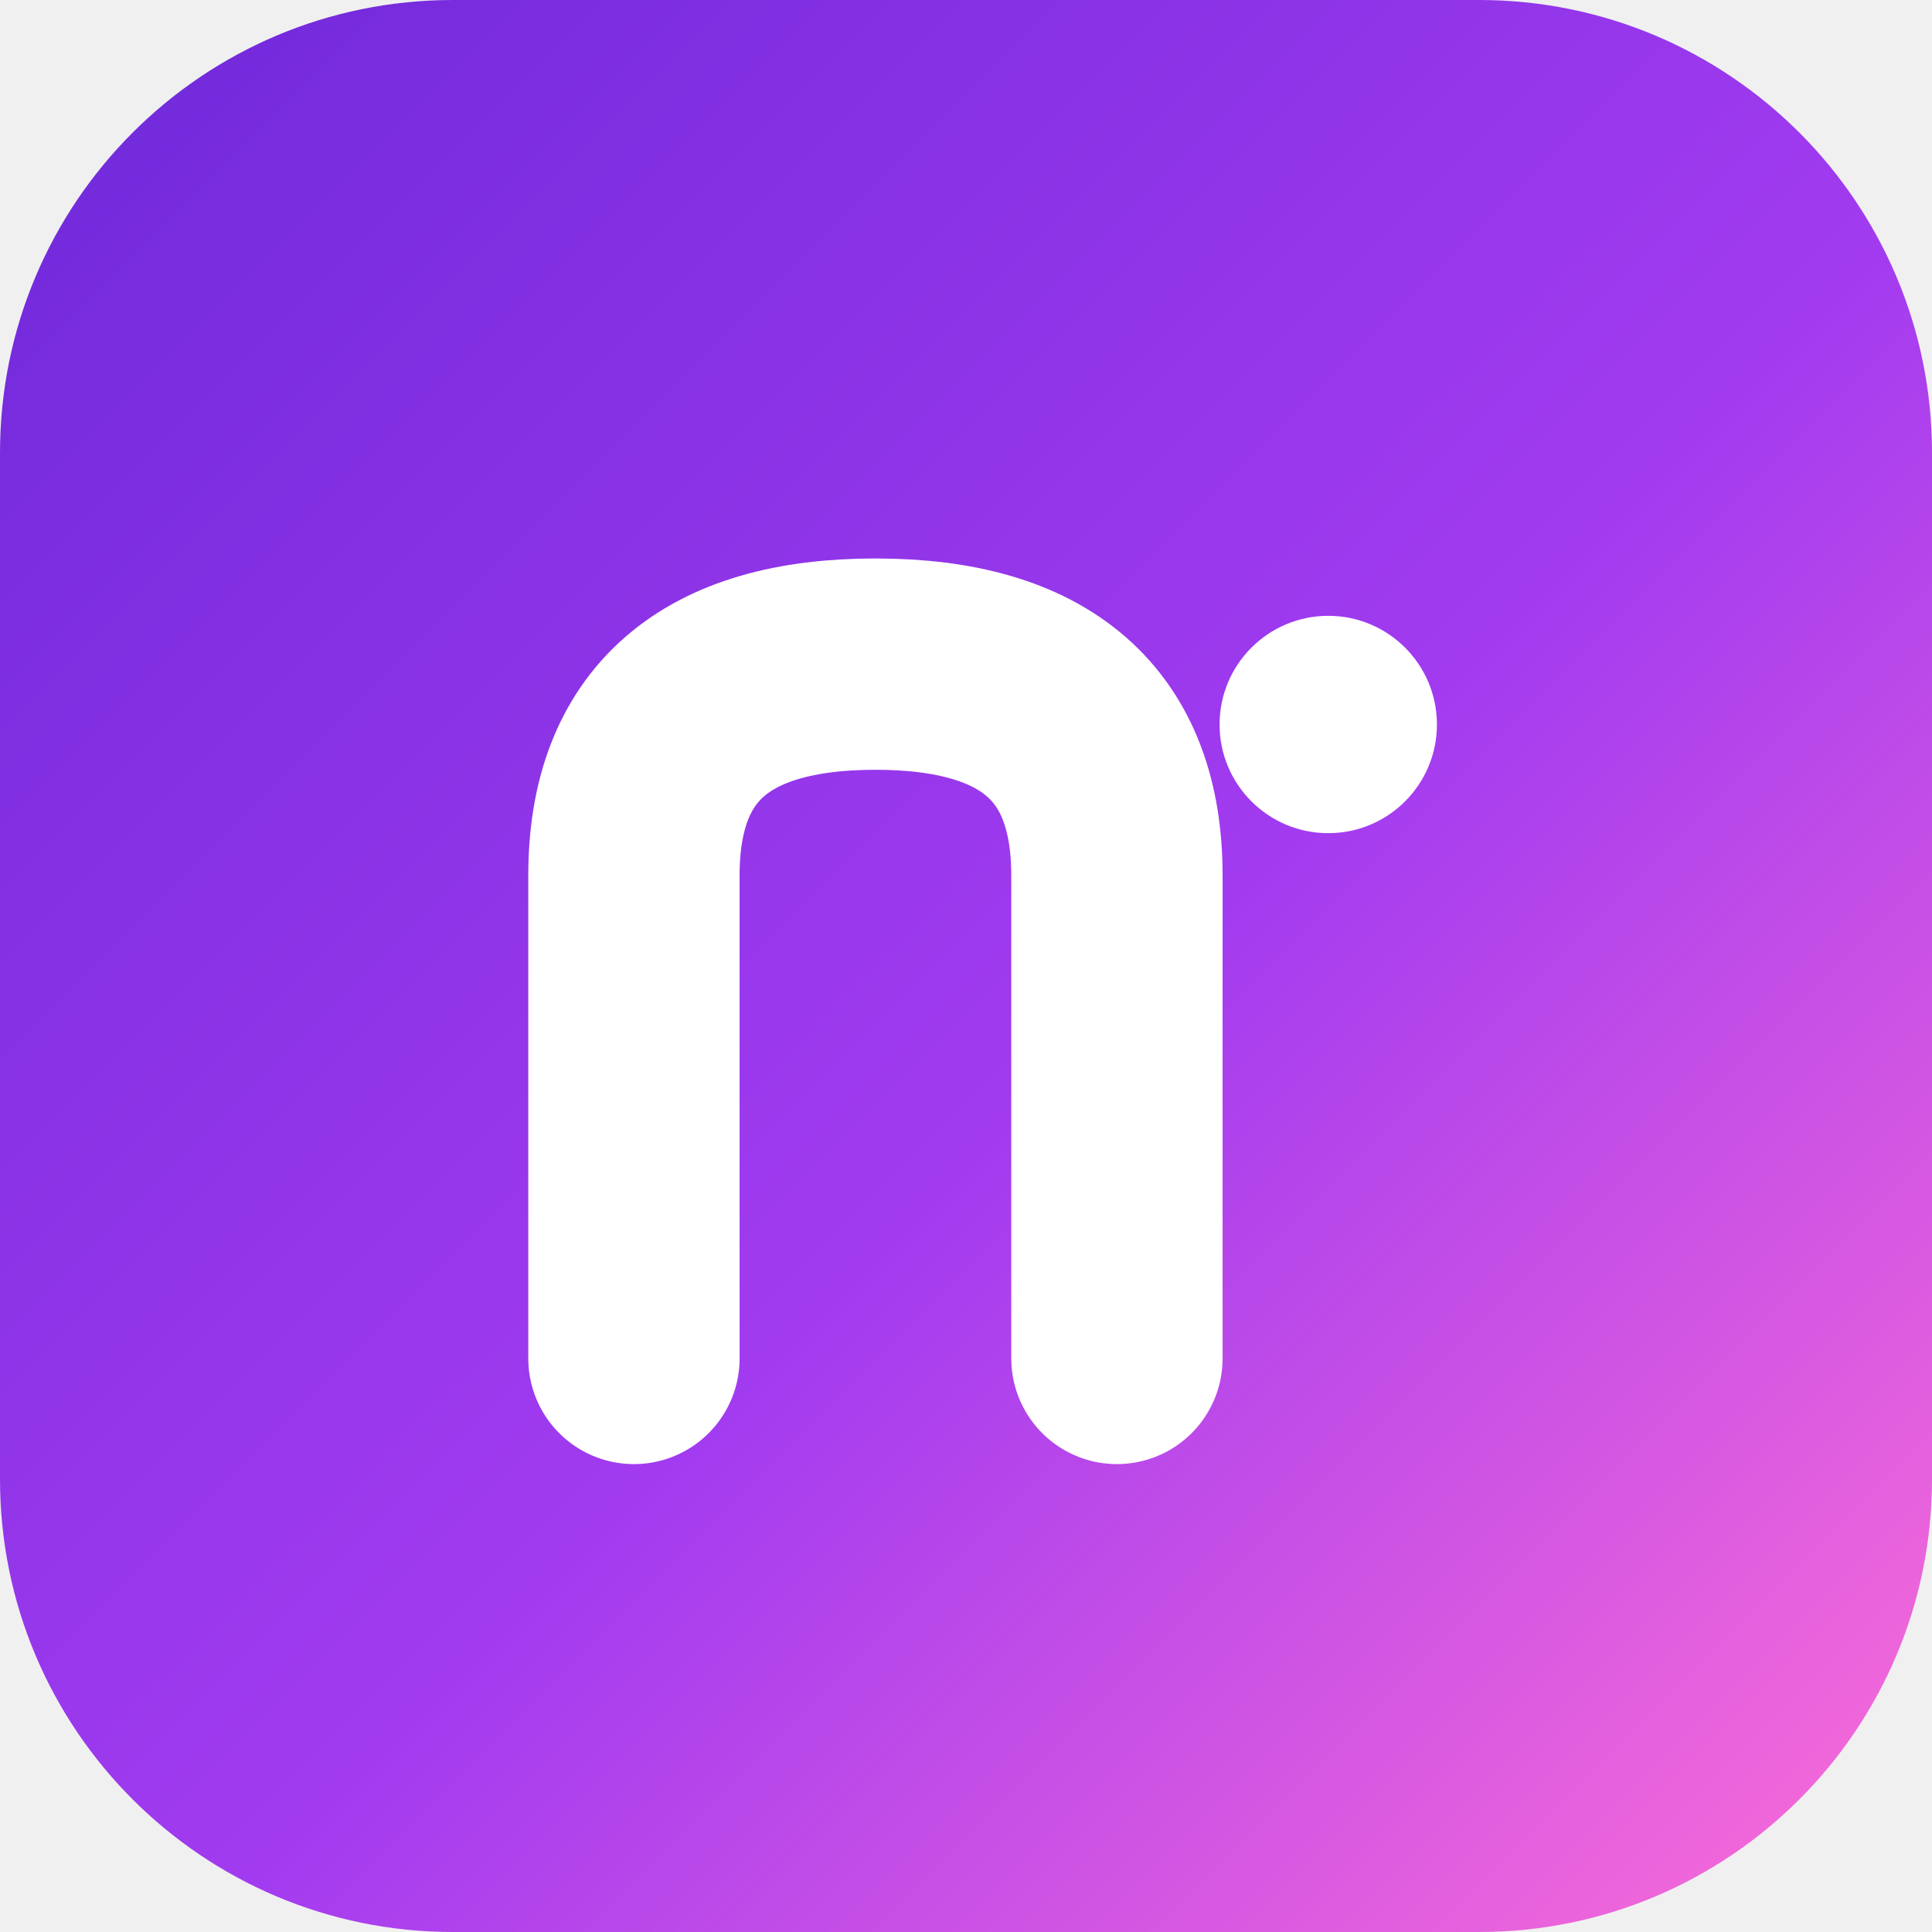
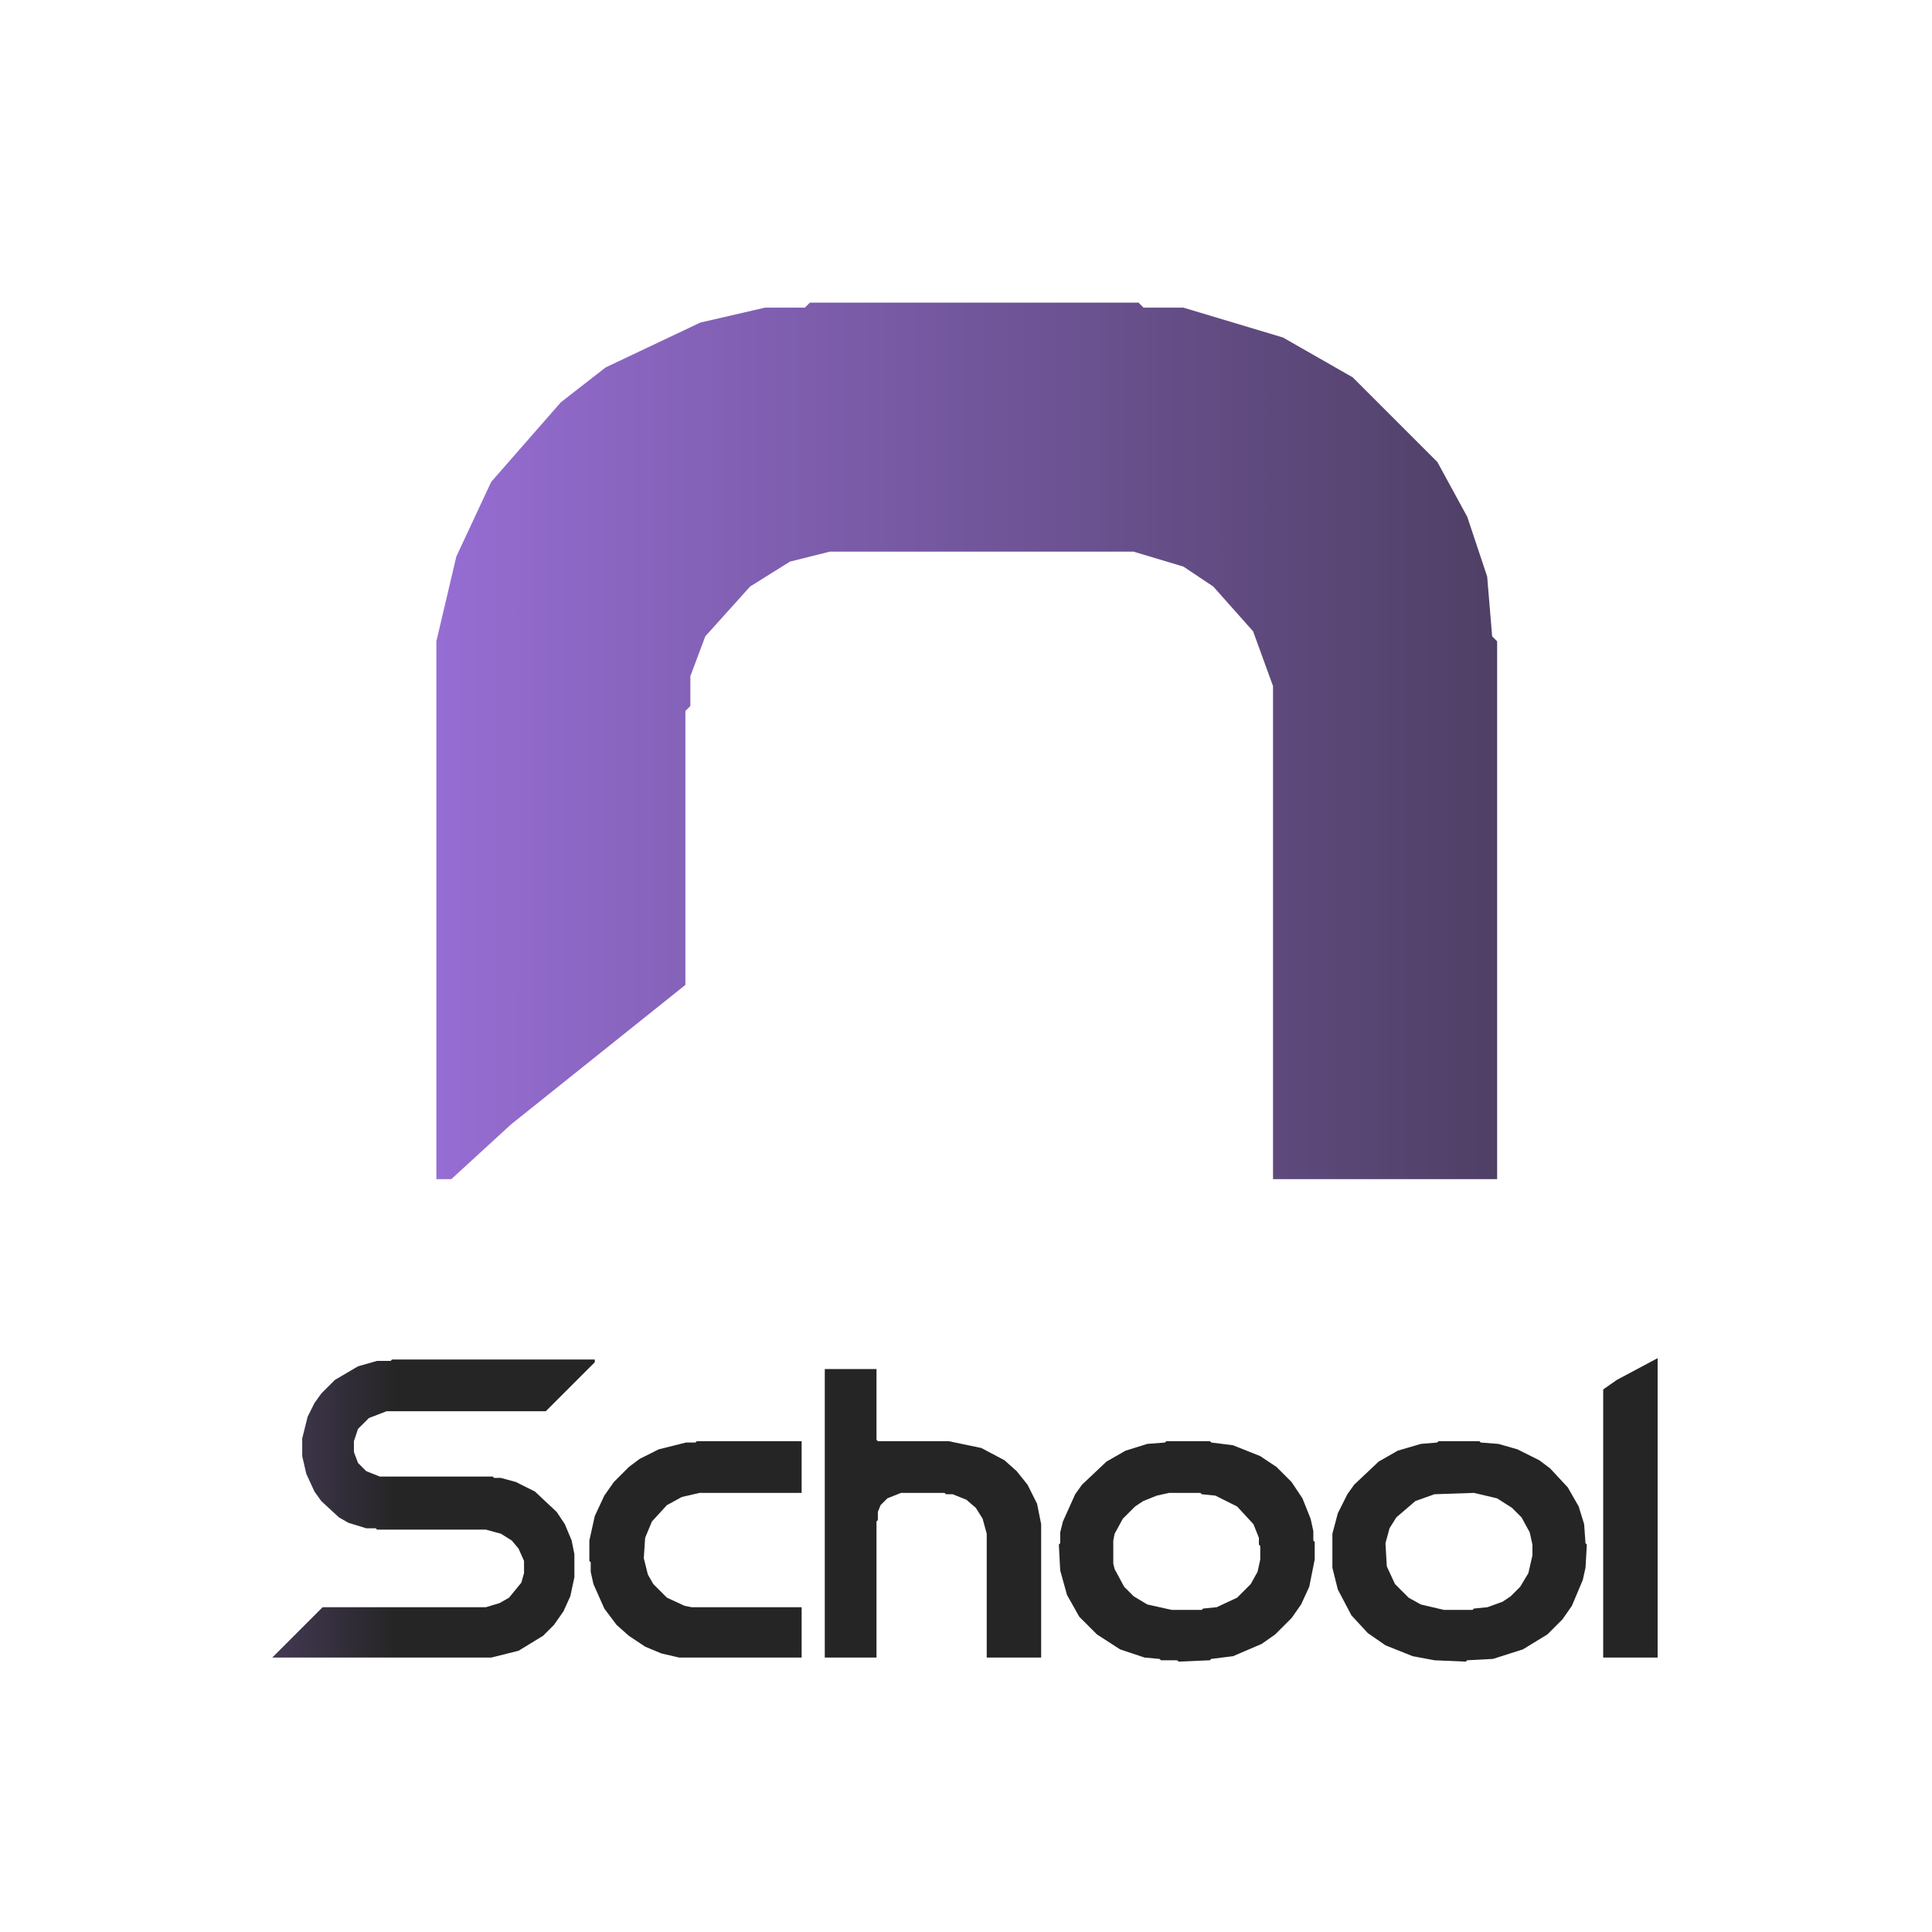
- <svg xmlns="http://www.w3.org/2000/svg" viewBox="0 0 64 64">
+ <svg xmlns="http://www.w3.org/2000/svg" width="640" height="640" viewBox="0 0 640 640" fill="none">
+   <rect width="640" height="640" fill="white" />
+   <path fill-rule="evenodd" clip-rule="evenodd" d="M162.703 159.644L151.155 184.39L144.557 212.435V390.602H149.506L169.302 372.456L227.042 326.264V235.53L228.691 233.881V223.983L233.641 210.785L248.488 194.288L261.685 186.039L274.883 182.74H375.515L392.012 187.689L401.91 194.288L415.108 209.135L421.707 227.282V390.602H495.943V212.435L494.293 210.785L492.644 190.988L486.045 171.192L476.147 153.045L448.102 125L425.006 111.803L392.012 101.905H378.814L377.165 100.255H268.284L266.635 101.905H253.437L231.991 106.854L200.646 121.701L185.799 133.249L162.703 159.644Z" fill="url(#paint0_linear_488_828)" />
+   <path fill-rule="evenodd" clip-rule="evenodd" d="M366.536 484.168L358.421 491.832L356.167 494.988L352.11 504.004L351.208 507.61V511.216L350.758 511.667L351.208 520.233L353.462 528.347L357.52 535.56L363.38 541.42L371.044 546.379L379.158 549.084L384.117 549.535L384.568 549.986H389.977L390.428 550.436L400.797 549.986L401.247 549.535L408.46 548.633L417.927 544.576L422.435 541.42L427.845 536.011L431.001 531.503L433.705 525.642L435.509 516.626V510.766L435.058 510.315V507.159L434.156 503.102L431.451 496.34L427.845 490.93L422.886 485.971L417.476 482.365L408.46 478.759L401.247 477.857L400.797 477.406H386.371L385.92 477.857L380.06 478.308L372.847 480.562L366.536 484.168ZM456.696 484.168L448.582 491.832L446.328 494.988L443.172 501.299L441.369 508.061V519.331L443.172 526.544L447.68 535.109L453.09 540.969L458.95 545.027L467.966 548.633L475.179 549.986L485.548 550.436L485.998 549.986L494.564 549.535L504.481 546.379L512.596 541.42L517.555 536.461L520.71 531.953L524.317 523.388L525.218 519.331L525.669 511.667L525.218 511.216L524.768 504.905L522.964 499.045L519.358 492.734L513.497 486.422L509.891 483.717L502.678 480.111L496.367 478.308L490.507 477.857L490.056 477.406H476.532L476.081 477.857L470.671 478.308L463.008 480.562L456.696 484.168ZM197.034 450.358H129.864L129.413 450.809H124.905L118.594 452.612L110.93 457.12L106.422 461.628L104.168 464.784L101.914 469.292L100.111 476.505V482.365L101.463 488.225L104.168 494.086L106.422 497.242L112.283 502.651L115.438 504.454L121.299 506.258H124.454L124.905 506.708H160.969L165.928 508.061L169.535 510.315L171.789 513.02L173.592 517.077V521.134L172.69 524.29L168.633 529.249L165.477 531.052L160.969 532.404H106.873L90.193 549.084H162.773L171.789 546.83L179.903 541.871L183.51 538.265L186.665 533.757L188.919 528.798L190.272 522.487V514.823L189.37 510.315L187.116 504.905L184.411 500.848L177.198 494.086L170.887 490.93L165.928 489.578H163.674L163.223 489.127H125.807L121.299 487.324L118.594 484.619L117.242 481.013V477.406L118.594 473.349L122.2 469.743L128.061 467.489H180.805L197.034 451.26V450.358ZM273.219 453.514V549.084H290.35V504.004L290.801 503.553V500.848L291.702 498.594L293.956 496.34L298.464 494.537H312.89L313.341 494.988H315.595L320.103 496.791L323.259 499.496L325.513 503.102L326.865 508.061V549.084H344.897V504.905L343.545 498.143L340.389 491.832L336.783 487.324L332.725 483.717L325.062 479.66L314.243 477.406H290.801L290.35 476.955V453.514H273.219ZM208.304 485.971L203.345 490.93L200.189 495.438L197.034 502.2L195.23 510.315V517.077L195.681 517.528V520.683L196.583 524.741L200.189 532.855L204.247 538.265L208.304 541.871L213.713 545.477L219.123 547.732L224.983 549.084H265.556V532.404H229.041L226.787 531.953L220.926 529.249L216.418 524.741L214.615 521.585L213.263 516.175L213.713 509.413L215.967 504.004L220.926 498.594L225.885 495.889L231.746 494.537H265.556V477.406H230.844L230.393 477.857H227.238L218.221 480.111L211.91 483.267L208.304 485.971ZM549.111 449.907L535.587 457.12L531.079 460.276V549.084H549.111V449.907ZM371.945 503.102L376.003 499.045L378.707 497.242L383.215 495.438L387.273 494.537H397.641L398.092 494.988L402.6 495.438L409.813 499.045L415.222 504.905L417.026 509.413V511.667L417.476 512.118V516.626L416.575 520.683L414.321 524.741L409.813 529.249L403.051 532.404L398.543 532.855L398.092 533.306H388.174L380.06 531.503L375.552 528.798L372.396 525.642L369.24 519.782L368.79 517.979V510.315L369.24 508.061L371.945 503.102ZM462.557 502.651L468.868 497.242L475.179 494.988L488.252 494.537L495.916 496.34L500.875 499.496L504.031 502.651L506.735 507.61L507.637 511.667V515.274L506.285 521.134L503.58 525.642L500.424 528.798L497.719 530.601L492.761 532.404L488.252 532.855L487.802 533.306H478.335L470.671 531.503L466.614 529.249L462.106 524.741L459.401 518.88L458.95 511.216L460.303 506.258L462.557 502.651Z" fill="url(#paint1_linear_488_828)" />
  <defs>
-     <linearGradient id="g" x1="0" y1="0" x2="1" y2="1">
-       <stop offset="0" stop-color="#6d28d9" />
-       <stop offset="0.55" stop-color="#a23bf0" />
-       <stop offset="1" stop-color="#ff6fd6" />
+     <linearGradient id="paint0_linear_488_828" x1="144.557" y1="211.611" x2="2230.45" y2="211.967" gradientUnits="userSpaceOnUse">
+       <stop stop-color="#966DD3" />
+       <stop offset="0.267" stop-color="#252525" />
+     </linearGradient>
+     <linearGradient id="paint1_linear_488_828" x1="-20.704" y1="500.172" x2="549.293" y2="500.269" gradientUnits="userSpaceOnUse">
+       <stop stop-color="#966DD3" />
+       <stop offset="0.267" stop-color="#252525" />
    </linearGradient>
  </defs>
-   <rect width="64" height="64" rx="15" fill="url(#g)" />
-   <path d="M21 45 V29 q0-7 8-7 q8 0 8 7 V45" fill="none" stroke="#fff" stroke-width="7" stroke-linecap="round" stroke-linejoin="round" />
-   <circle cx="44" cy="24" r="3.6" fill="#fff" />
</svg>
